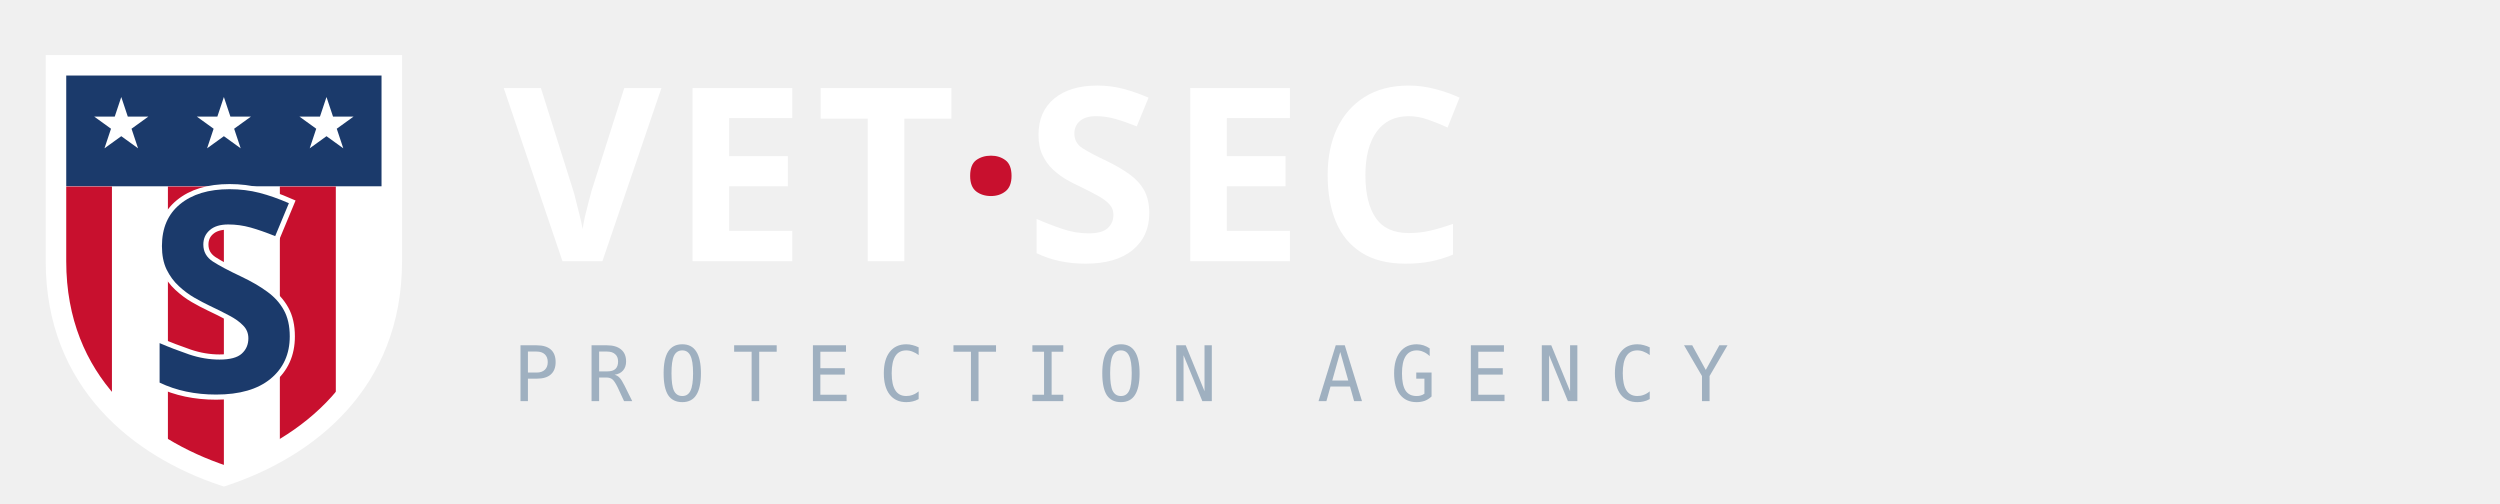
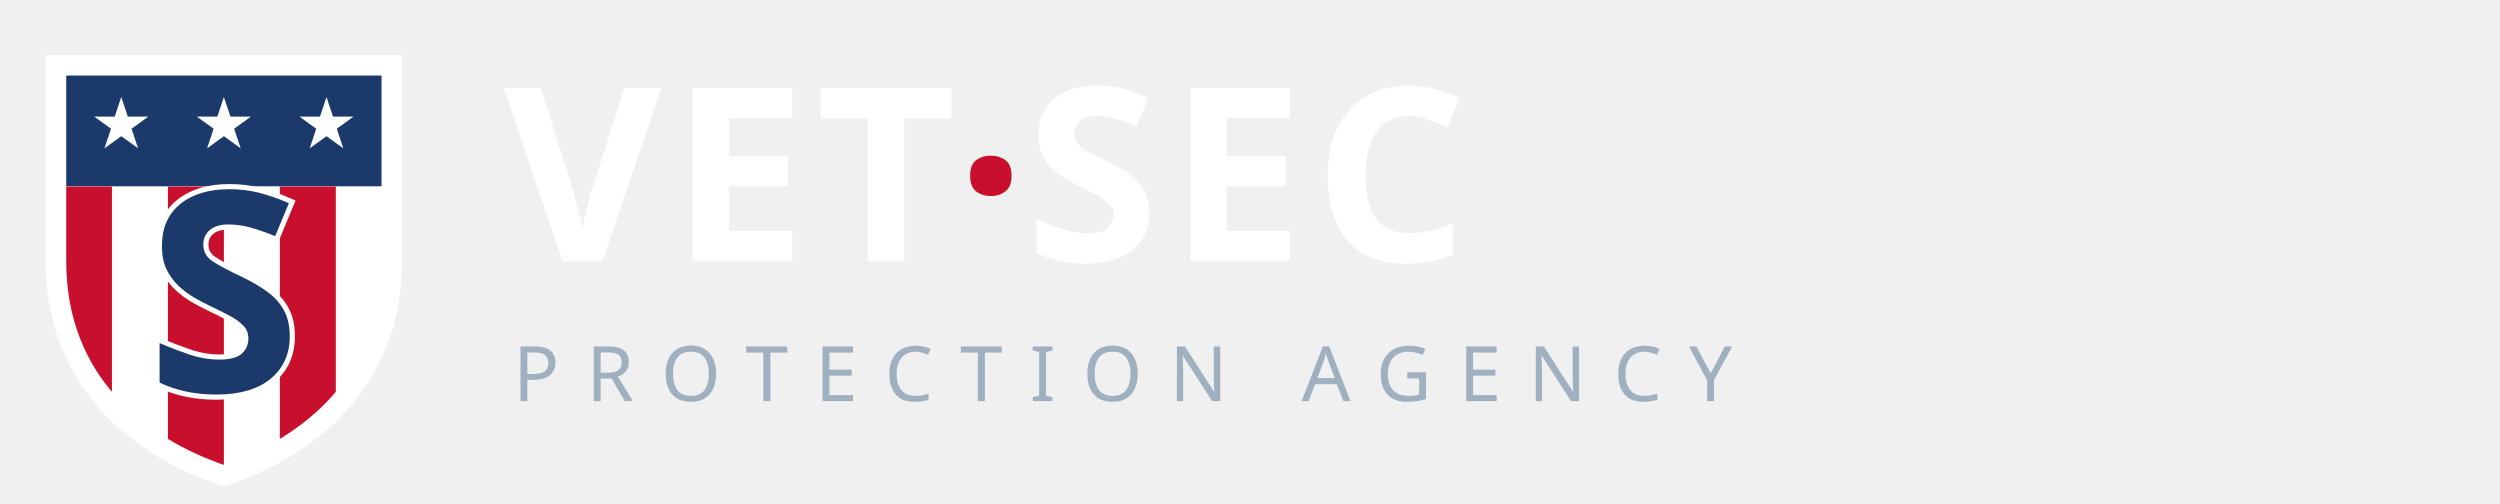
<svg xmlns="http://www.w3.org/2000/svg" width="268" height="54" viewBox="0 0 268 54" fill="none" role="img" aria-label="Vet-Sec Protection Agency">
  <defs>
    <clipPath id="shieldL">
      <path d="M6 7H42V28C42 41 33 48 24 51C15 48 6 41 6 28Z" />
    </clipPath>
  </defs>
  <g clip-path="url(#shieldL)">
    <rect x="6" y="7" width="36" height="44" fill="#FFFFFF" />
    <rect x="6" y="7" width="36" height="13" fill="#1B3A6B" />
    <rect x="6" y="20" width="36" height="31" fill="#FFFFFF" />
    <rect x="6" y="20" width="6" height="31" fill="#C8102E" />
    <rect x="18" y="20" width="6" height="31" fill="#C8102E" />
    <rect x="30" y="20" width="6" height="31" fill="#C8102E" />
  </g>
  <g fill="#FFFFFF">
    <path d="M13 10.4l.7 2.1h2.2l-1.8 1.3.7 2.1-1.8-1.3-1.8 1.3.7-2.1-1.8-1.3h2.2z" />
    <path d="M24 10.4l.7 2.1h2.2l-1.8 1.3.7 2.1-1.8-1.3-1.8 1.3.7-2.1-1.8-1.3h2.2z" />
    <path d="M35 10.4l.7 2.1h2.2l-1.8 1.3.7 2.1-1.8-1.3-1.8 1.3.7-2.1-1.8-1.3h2.2z" />
  </g>
  <path d="M6 7H42V28C42 41 33 48 24 51C15 48 6 41 6 28Z" fill="none" stroke="#FFFFFF" stroke-width="2.2" />
-   <text x="24" y="42" text-anchor="middle" font-family="Oswald, 'Arial Black', sans-serif" font-size="30" font-weight="700" fill="#1B3A6B" stroke="#FFFFFF" stroke-width="1.1" paint-order="stroke">S</text>
-   <text x="54" y="28" font-family="Oswald, 'Arial Narrow', sans-serif" font-size="26" font-weight="700" letter-spacing="1" fill="#FFFFFF">VET<tspan fill="#C8102E">·</tspan>SEC</text>
-   <text x="55" y="43" font-family="'IBM Plex Mono', monospace" font-size="8.2" letter-spacing="2.9" fill="#9FB0C0">PROTECTION AGENCY</text>
+   <text x="24" y="42" text-anchor="middle" font-family="Montserrat, 'Arial Black', sans-serif" font-size="30" font-weight="700" fill="#1B3A6B" stroke="#FFFFFF" stroke-width="1.1" paint-order="stroke">S</text>
+   <text x="54" y="28" font-family="Montserrat, system-ui, sans-serif" font-size="26" font-weight="700" letter-spacing="1" fill="#FFFFFF">VET<tspan fill="#C8102E">·</tspan>SEC</text>
+   <text x="55" y="43" font-family="Montserrat, system-ui, sans-serif" font-size="8.2" letter-spacing="2.9" fill="#9FB0C0">PROTECTION AGENCY</text>
</svg>
